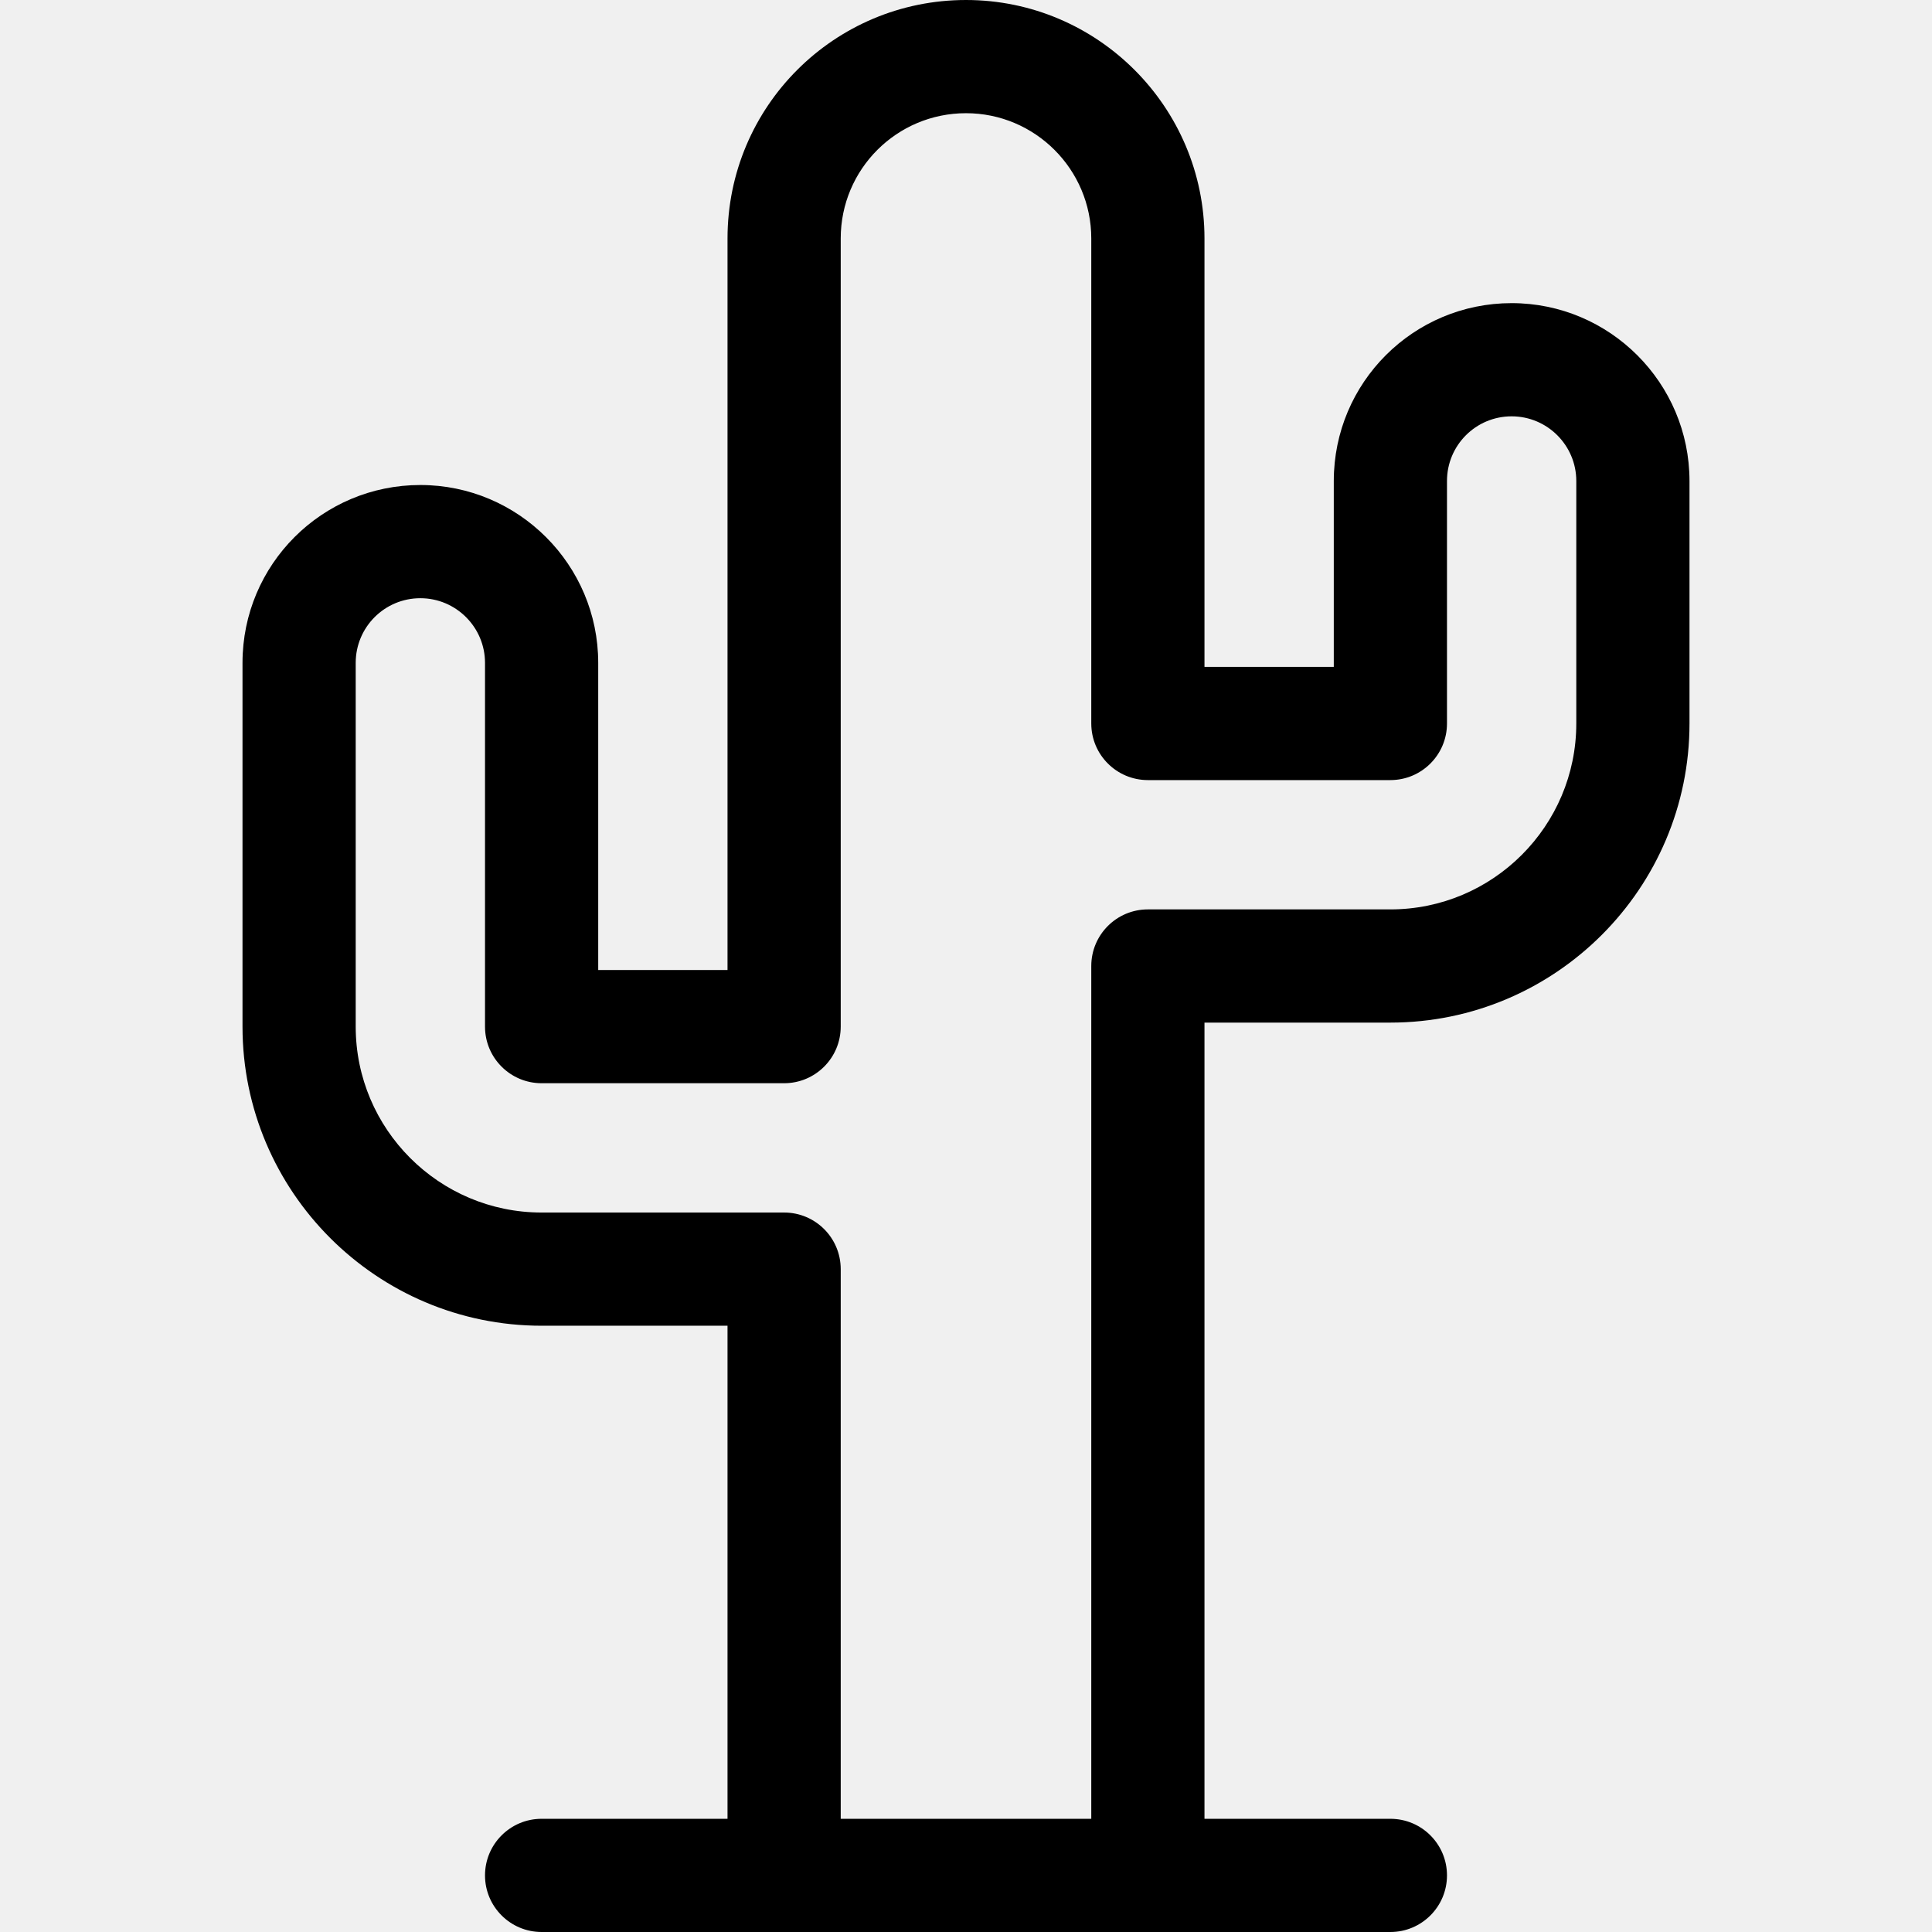
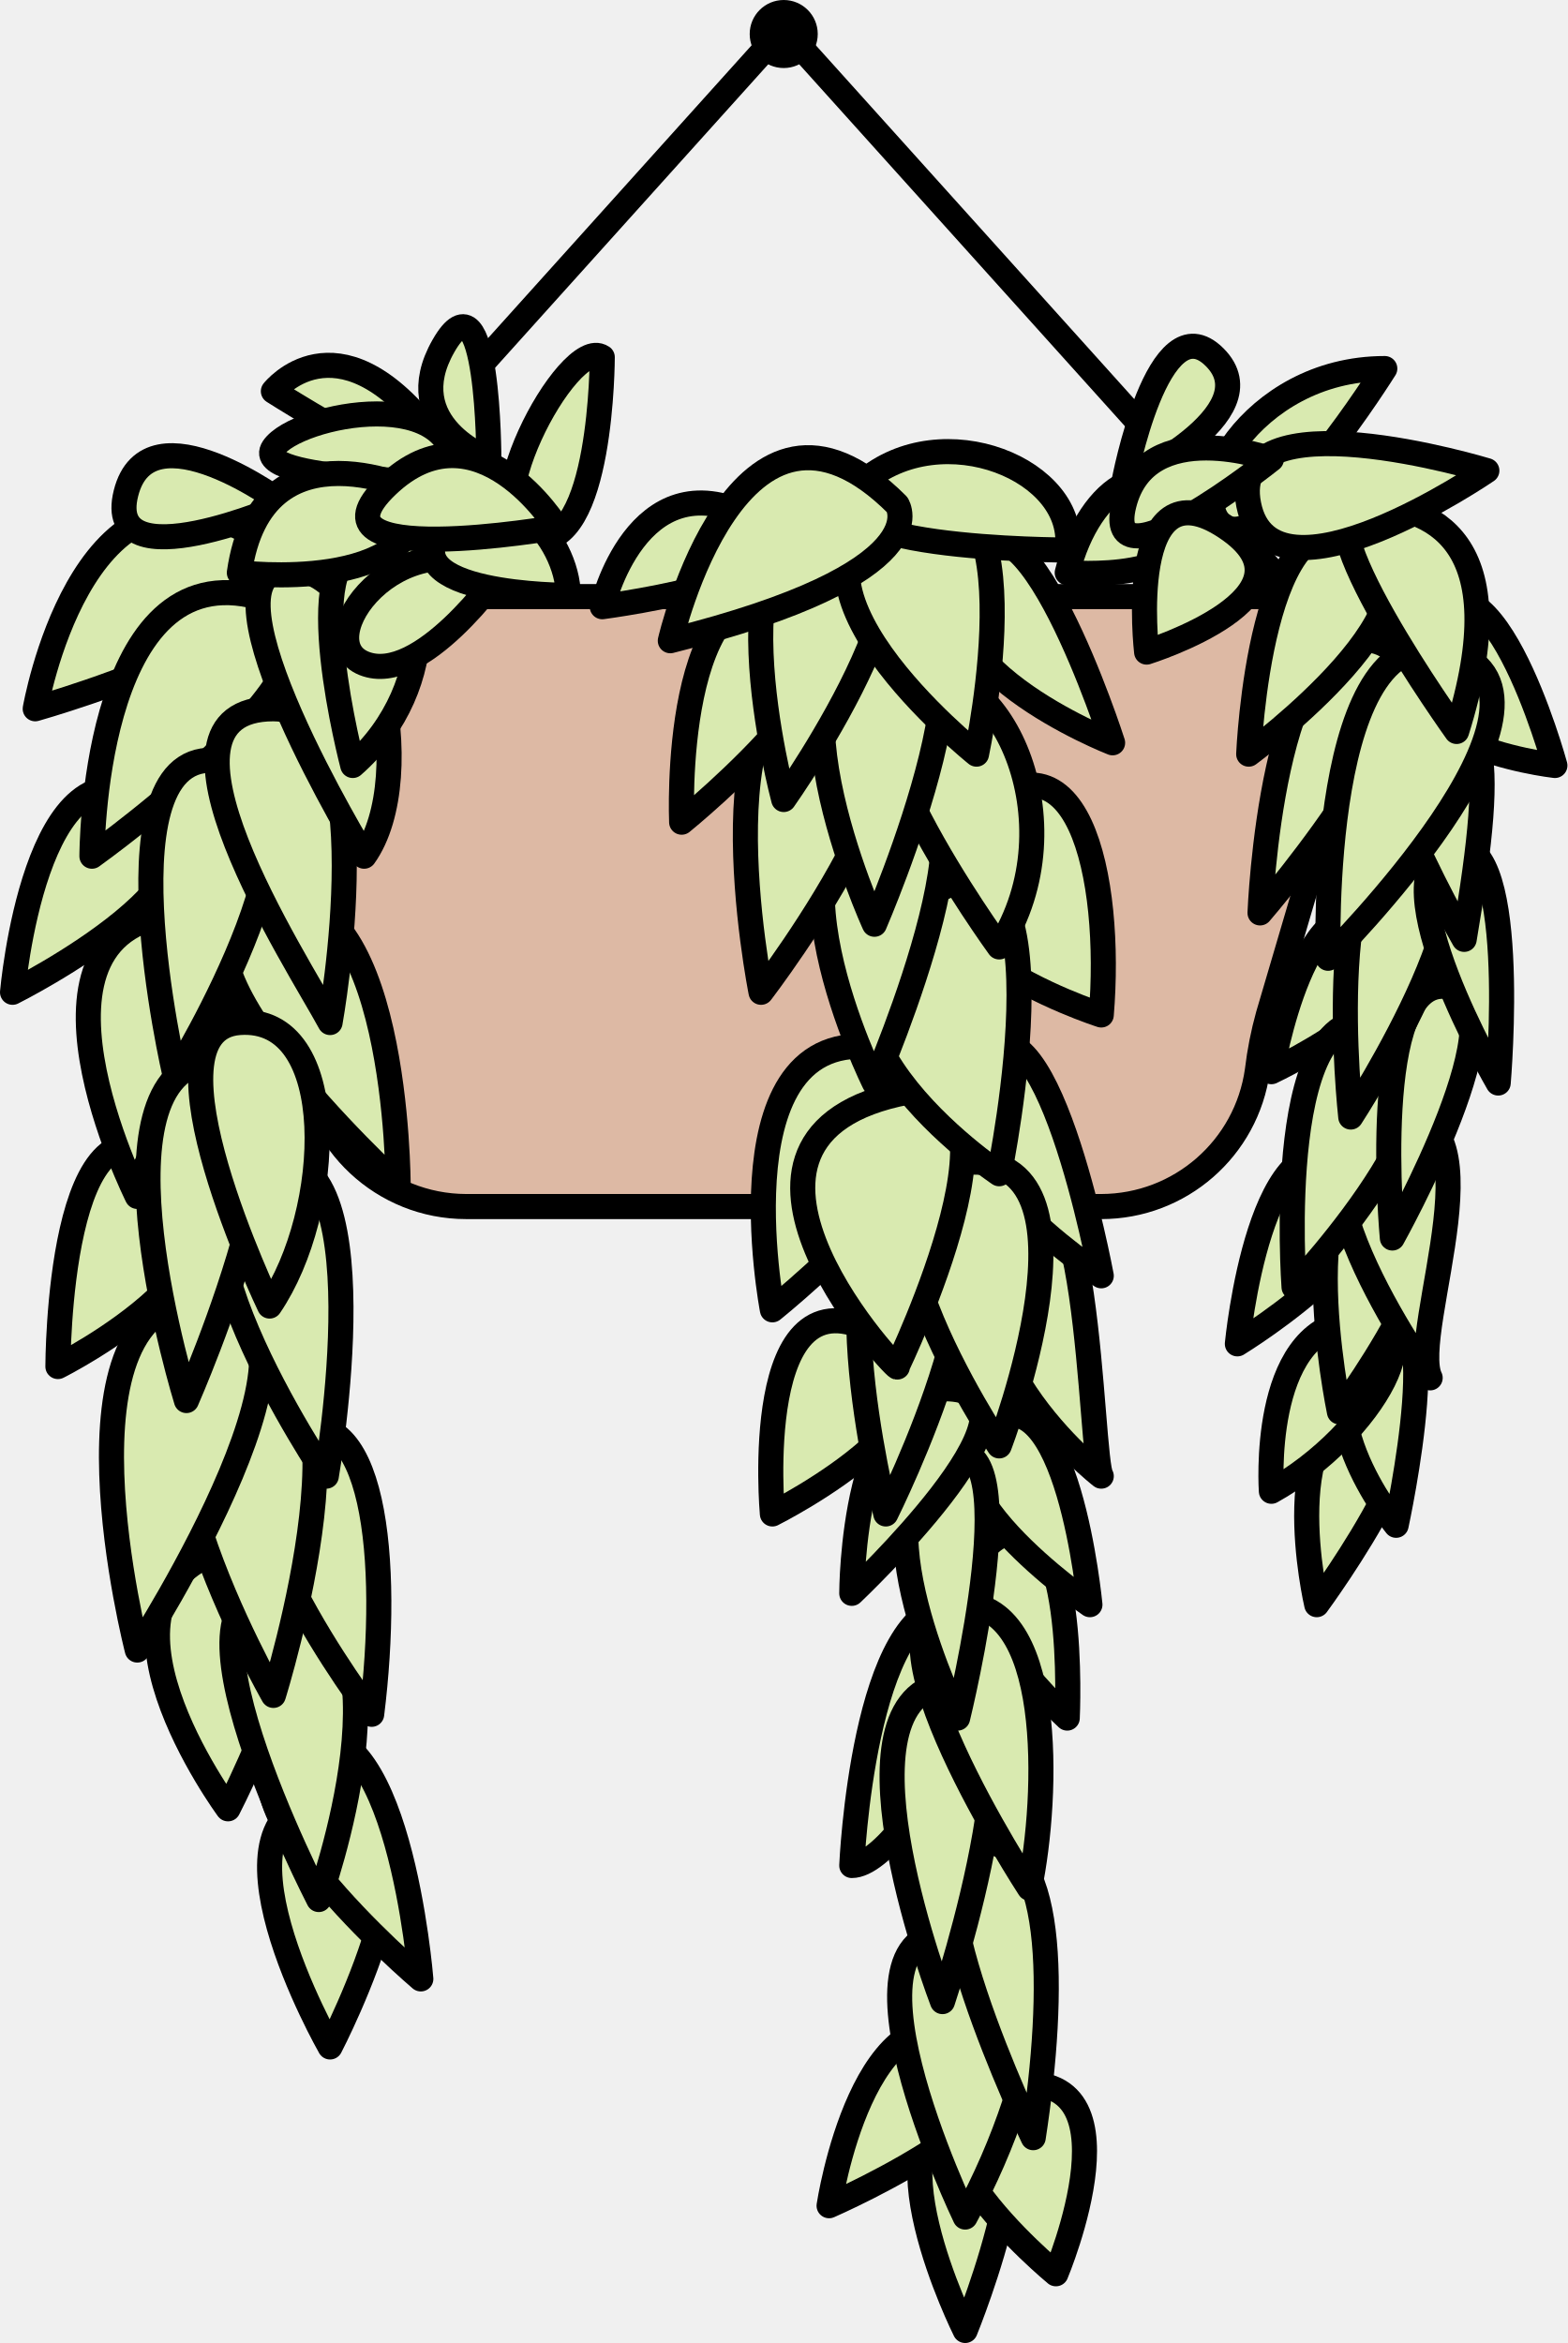
- <svg xmlns="http://www.w3.org/2000/svg" id="Layer_1" enable-background="new 0 0 512 512" height="512" viewBox="0 0 512 512" width="512">
-   <path d="m400.6 80.333c-26.031 0-47.133 21.05-47.133 47.134v49.267h-34.267v-113.534c0-34.848-28.351-63.2-63.2-63.2-34.846 0-63.2 28.171-63.2 63.2v193.866h-34.267v-81.399c0-25.989-21.144-47.134-47.133-47.134-26.03 0-47.134 21.049-47.134 47.134v96.399c0 43.708 35.559 79.267 79.267 79.267h49.267v130.667h-49.267c-8.284 0-15 6.716-15 15s6.716 15 15 15h224.934c8.284 0 15-6.716 15-15s-6.716-15-15-15h-49.267v-211h49.267c43.708 0 79.267-35.559 79.267-79.267v-64.267c-.001-25.988-21.145-47.133-47.134-47.133zm17.133 111.4c0 27.166-22.101 49.267-49.267 49.267h-64.266c-8.284 0-15 6.716-15 15v226h-66.4v-145.667c0-8.284-6.716-15-15-15h-64.267c-27.166 0-49.267-22.101-49.267-49.267v-96.399c0-9.487 7.673-17.134 17.134-17.134 9.447 0 17.133 7.687 17.133 17.134v96.399c0 8.284 6.716 15 15 15h64.267c8.284 0 15-6.716 15-15v-208.866c0-18.386 14.874-33.2 33.2-33.2 18.307 0 33.2 14.894 33.2 33.2v128.533c0 8.284 6.716 15 15 15h64.267c8.284 0 15-6.716 15-15v-64.267c0-9.469 7.654-17.134 17.133-17.134 9.447 0 17.134 7.687 17.134 17.134v64.267z" />
+ <svg xmlns="http://www.w3.org/2000/svg" viewBox="0 0 125 186.857">
+   <defs>
+     <style>.a{fill:#fff;}.b{fill:none;}.b,.d{stroke:#000;stroke-linecap:round;stroke-linejoin:round;stroke-width:2px;}.c{fill:#ddb9a4;}.d{fill:#d9eab0;}</style>
+   </defs>
+   <path class="a" d="M62.5,4.426a1.713,1.713,0,1,1,1.713-1.713A1.715,1.715,0,0,1,62.5,4.426Z" />
+   <path d="M62.5,2a.713.713,0,1,1-.713.713A.714.714,0,0,1,62.5,2m0-2a2.713,2.713,0,1,0,2.713,2.713A2.713,2.713,0,0,0,62.5,0Z" />
+   <line class="b" x1="21.802" y1="47.482" x2="62.5" y2="2.261" />
+   <line class="b" x1="103.198" y1="47.482" x2="62.5" y2="2.261" />
+   <path class="c" d="M37.176,96.225A12.595,12.595,0,0,1,24.639,84.52a12.319,12.319,0,0,0-.522-2.681l-8.591-29.167a3.316,3.316,0,0,1,.675-2.938,6.259,6.259,0,0,1,4.742-2.156h83.114a6.262,6.262,0,0,1,4.742,2.156,3.338,3.338,0,0,1,.664,2.982l-8.32,28.246a29.653,29.653,0,0,0-.868,4.403,12.602,12.602,0,0,1-12.451,10.86Z" />
+   <path d="M104.057,48.577a5.215,5.215,0,0,1,3.955,1.772,2.349,2.349,0,0,1,.489,2.087l-8.319,28.241a30.489,30.489,0,0,0-.899,4.552,11.598,11.598,0,0,1-11.46,9.994H37.176A11.591,11.591,0,0,1,25.637,84.452a13.325,13.325,0,0,0-.561-2.895l-8.578-29.12a2.349,2.349,0,0,1,.489-2.087,5.215,5.215,0,0,1,3.955-1.772h83.114m0-2H20.943c-3.522,0-7.281,2.713-6.377,6.377l8.592,29.168a11.506,11.506,0,0,1,.484,2.465A13.567,13.567,0,0,0,37.176,97.224h50.647a13.569,13.569,0,0,0,13.442-11.725,28.619,28.619,0,0,1,.835-4.256l8.333-28.289c.904-3.664-2.855-6.377-6.377-6.377Z" />
+   <path class="d" d="M76.971,185.857s-8.14-16.279,0-18.088S76.971,185.857,76.971,185.857Z" />
+   <path class="d" d="M66.118,175.908S68.831,157.82,77.875,162.342,66.118,175.908,66.118,175.908Z" />
+   <path class="d" d="M84.206,181.335s-15.375-12.662-4.07-14.923S84.206,181.335,84.206,181.335Z" />
+   <path class="d" d="M26.323,163.246s-10.853-18.993,0-19.897S26.323,163.246,26.323,163.246Z" />
+   <path class="d" d="M33.559,157.82s-18.088-15.375-9.948-18.993S33.559,157.82,33.559,157.82Z" />
+   <path class="d" d="M18.184,144.254s-12.662-17.184,0-20.802S18.184,144.254,18.184,144.254Z" />
+   <path class="d" d="M105.007,127.974s-3.618-15.375,4.522-16.279S105.007,127.974,105.007,127.974Z" />
+   <path class="d" d="M111.338,121.643s-8.14-9.948-1.809-15.375S111.338,121.643,111.338,121.643Z" />
+   <path class="d" d="M101.39,118.93s-.904-12.662,6.331-13.566S109.529,114.408,101.39,118.93Z" />
+   <path class="d" d="M98.677,107.173s1.809-18.993,9.044-14.471S98.677,107.173,98.677,107.173Z" />
+   <path class="d" d="M4.618,108.982s0-23.515,9.044-16.279S4.618,108.982,4.618,108.982Z" />
+   <path class="d" d="M1,79.136S2.809,58.335,11.853,63.761,1,79.136,1,79.136Z" />
+   <path class="d" d="M61.596,120.739s-1.809-19.897,8.14-14.471S61.596,120.739,61.596,120.739Z" />
+   <path class="d" d="M85.11,137.018s-11.757-10.853-5.426-14.471S85.11,137.018,85.11,137.018Z" />
+   <path class="d" d="M101.39,85.467s2.713-16.279,9.044-11.757S101.39,85.467,101.39,85.467Z" />
+   <path class="d" d="M124,61.048s-16.279-1.809-10.853-10.853S124,61.048,124,61.048Z" />
+   <path class="d" d="M48.029,48.386s2.713-11.757,11.757-7.235S48.029,48.386,48.029,48.386Z" />
+   <path class="d" d="M2.809,56.526S6.426,35.724,19.088,42.055,2.809,56.526,2.809,56.526Z" />
+   <path class="d" d="M21.802,31.202s4.974-6.331,12.436,3.165S21.802,31.202,21.802,31.202Z" />
+   <path class="d" d="M48.029,28.489s0,15.375-5.426,14.471S45.316,26.68,48.029,28.489Z" />
+   <path class="d" d="M38.985,36.629s-7.235-2.713-3.618-9.044S38.985,36.629,38.985,36.629Z" />
+   <path class="d" d="M89.632,38.438s2.713-14.471,7.235-9.948S89.632,38.438,89.632,38.438Z" />
+   <path class="d" d="M88.728,59.239S72.448,52.908,76.971,44.768,88.728,59.239,88.728,59.239Z" />
+   <path class="d" d="M87.823,80.945S67.927,74.614,76.971,65.57,88.728,70.092,87.823,80.945Z" />
+   <path class="d" d="M25.419,151.489S11.853,125.261,22.706,127.07,25.419,151.489,25.419,151.489Z" />
+   <path class="d" d="M76.971,176.812s-11.757-24.419,0-22.61c6.432.99,5.827,7.664,3.958,13.507A55.118,55.118,0,0,1,76.971,176.812Z" />
+   <path class="d" d="M82.397,170.482s-10.853-22.61-4.522-23.515S84.206,158.724,82.397,170.482Z" />
+   <path class="d" d="M67.927,148.776s.904-20.801,8.14-20.801S72.448,148.776,67.927,148.776Z" />
+   <path class="d" d="M106.816,112.599s-4.522-21.706,4.522-19.897S106.816,112.599,106.816,112.599Z" />
+   <path class="d" d="M114.052,109.886s-13.566-18.993-3.618-20.801S112.243,106.268,114.052,109.886Z" />
+   <path class="d" d="M103.198,102.651s-1.809-24.419,7.235-20.801S103.198,102.651,103.198,102.651Z" />
+   <path class="d" d="M29.64,136.717s-14.169-18.691-6.934-22.309S31.147,124.658,29.64,136.717Z" />
+   <path class="d" d="M21.802,135.21S7.331,109.886,19.088,108.077,21.802,135.21,21.802,135.21Z" />
+   <path class="d" d="M10.948,131.592s-7.235-28.037,5.426-28.037S10.948,131.592,10.948,131.592Z" />
+   <path class="d" d="M26.022,117.724s-15.074-22.309-5.125-25.022S26.022,117.724,26.022,117.724Z" />
+   <path class="d" d="M10.948,95.415S.096,73.71,14.566,72.805,10.044,91.798,10.948,95.415Z" />
+   <path class="d" d="M7.331,68.283s0-23.515,12.662-20.802S7.331,68.283,7.331,68.283Z" />
+   <path class="d" d="M31.75,94.511s-21.706-19.897-10.853-22.61S31.75,94.511,31.75,94.511Z" />
+   <path class="d" d="M111.037,98.732s-1.96-20.952,4.371-20.048S111.037,98.732,111.037,98.732Z" />
+   <path class="d" d="M107.721,89.085s-2.713-24.419,5.426-22.61S107.721,89.085,107.721,89.085Z" />
+   <path class="d" d="M119.478,86.371S109.831,69.79,115.559,67.68,119.478,86.371,119.478,86.371Z" />
+   <path class="d" d="M116.765,74.915s-11.456-19.897-4.824-19.596S119.478,58.938,116.765,74.915Z" />
+   <path class="d" d="M100.485,72.805s.904-23.515,9.044-21.706S100.485,72.805,100.485,72.805Z" />
+   <path class="d" d="M99.581,60.143s.904-21.706,9.044-17.184S99.581,60.143,99.581,60.143Z" />
+   <path class="d" d="M75.162,159.629s-9.044-23.515,0-25.324S75.162,159.629,75.162,159.629Z" />
+   <path class="d" d="M82.096,150.585s-14.169-21.706-6.029-22.61S83.603,143.349,82.096,150.585Z" />
+   <path class="d" d="M86.919,127.974s-14.471-9.949-8.14-14.471S86.919,127.974,86.919,127.974Z" />
+   <path class="d" d="M76.368,137.018s-8.441-17.184-1.206-20.802S76.368,137.018,76.368,137.018Z" />
+   <path class="d" d="M67.927,127.07s0-17.184,8.14-16.279S67.927,127.07,67.927,127.07Z" />
+   <path class="d" d="M14.868,111.695s-8.14-26.228,2.11-27.132S14.868,111.695,14.868,111.695Z" />
+   <path class="d" d="M21.5,104.158s-10.552-22.007-2.412-22.61S26.625,96.621,21.5,104.158Z" />
+   <path class="d" d="M13.963,85.768S7.632,58.636,17.882,60.746,13.963,85.768,13.963,85.768Z" />
+   <path class="d" d="M26.323,81.548c-2.615-4.824-15.774-25.022-4.522-25.022C30.846,56.526,26.323,81.548,26.323,81.548Z" />
+   <path class="d" d="M29.037,68.283S15.471,45.974,22.706,45.371,33.559,61.952,29.037,68.283Z" />
+   <path class="d" d="M28.132,61.048S23.61,43.864,29.037,43.864,35.368,54.717,28.132,61.048Z" />
+   <path class="d" d="M38.985,42.96s-8.14,4.522-9.948.904S40.794,38.438,38.985,42.96Z" />
+   <path class="d" d="M22.706,40.246s-14.471,6.331-12.662-.904S22.706,40.246,22.706,40.246Z" />
+   <path class="d" d="M36.272,38.438s-16.28,0-14.471-2.713S37.176,30.298,36.272,38.438Z" />
+   <path class="d" d="M39.89,45.673s-6.331,9.044-10.853,7.235S31.75,41.151,39.89,45.673Z" />
+   <path class="d" d="M45.316,47.482s-14.471,0-9.949-5.426S45.316,42.96,45.316,47.482Z" />
+   <path class="d" d="M87.823,117.724s-13.566-10.552-7.235-20.5S86.919,116.518,87.823,117.724Z" />
+   <path class="d" d="M87.823,101.746s-15.375-9.948-9.948-17.184S87.823,101.746,87.823,101.746Z" />
+   <path class="d" d="M70.64,120.739S64.309,95.415,73.353,96.32,70.64,120.739,70.64,120.739Z" />
+   <path class="d" d="M110.434,29.393S101.39,43.864,97.772,42.055,99.581,29.393,110.434,29.393Z" />
+   <path class="d" d="M85.11,45.673s10.853.904,9.044-4.522S86.919,38.438,85.11,45.673Z" />
+   <path class="d" d="M33.559,39.342S20.897,33.011,19.088,45.673C19.088,45.673,33.559,47.482,33.559,39.342Z" />
+   <path class="d" d="M44.412,42.055s-6.331-10.25-13.566-3.316S44.412,42.055,44.412,42.055Z" />
+   <path class="d" d="M105.912,76.423s-.904-28.037,9.948-24.419S105.912,76.423,105.912,76.423Z" />
+   <path class="d" d="M79.684,115.312s-14.471-21.706-2.713-22.61S79.684,115.312,79.684,115.312Z" />
+   <path class="d" d="M116.162,58.335s-12.963-18.088-7.537-18.088S120.985,42.96,116.162,58.335Z" />
+   <path class="d" d="M61.596,104.46S57.074,80.945,70.64,83.658,61.596,104.46,61.596,104.46Z" />
+   <path class="d" d="M71.544,108.982c.703,1.136-17.284-17.717,0-21.706C83.302,84.562,71.544,108.982,71.544,108.982Z" />
+   <path class="d" d="M79.684,93.607S60.691,80.945,73.353,71.901,79.684,93.607,79.684,93.607Z" />
+   <path class="d" d="M69.735,86.371s-9.948-19.897.904-23.515S69.735,86.371,69.735,86.371Z" />
+   <path class="d" d="M60.691,79.136s-5.426-27.132,6.331-25.323S60.691,79.136,60.691,79.136Z" />
+   <path class="d" d="M79.684,75.518S65.213,55.621,72.448,53.812,86.015,65.57,79.684,75.518Z" />
+   <path class="d" d="M69.735,73.71S59.787,52.004,70.64,49.29,69.735,73.71,69.735,73.71Z" />
+   <path class="d" d="M54.36,65.57s-.904-20.802,9.044-18.088S54.36,65.57,54.36,65.57Z" />
+   <path class="d" d="M62.5,63.761s-6.331-23.515,4.522-22.61S62.5,63.761,62.5,63.761Z" />
+   <path class="d" d="M77.875,60.143S59.787,45.673,71.544,40.246,77.875,60.143,77.875,60.143Z" />
+   <path class="d" d="M85.11,43.864s-22.61,0-16.279-5.426S86.015,37.533,85.11,43.864Z" />
+   <path class="d" d="M53.456,51.099s5.426-23.515,18.088-10.853C71.544,40.246,75.162,45.673,53.456,51.099Z" />
+   <path class="d" d="M118.573,37.533S101.39,49.29,99.581,40.246,118.573,37.533,118.573,37.533Z" />
+   <path class="d" d="M101.39,36.629s-9.948-3.618-11.757,3.618S101.39,36.629,101.39,36.629Z" />
+   <path class="d" d="M91.441,52.004s-1.809-15.375,6.331-9.949S91.441,52.004,91.441,52.004Z" />
</svg>
